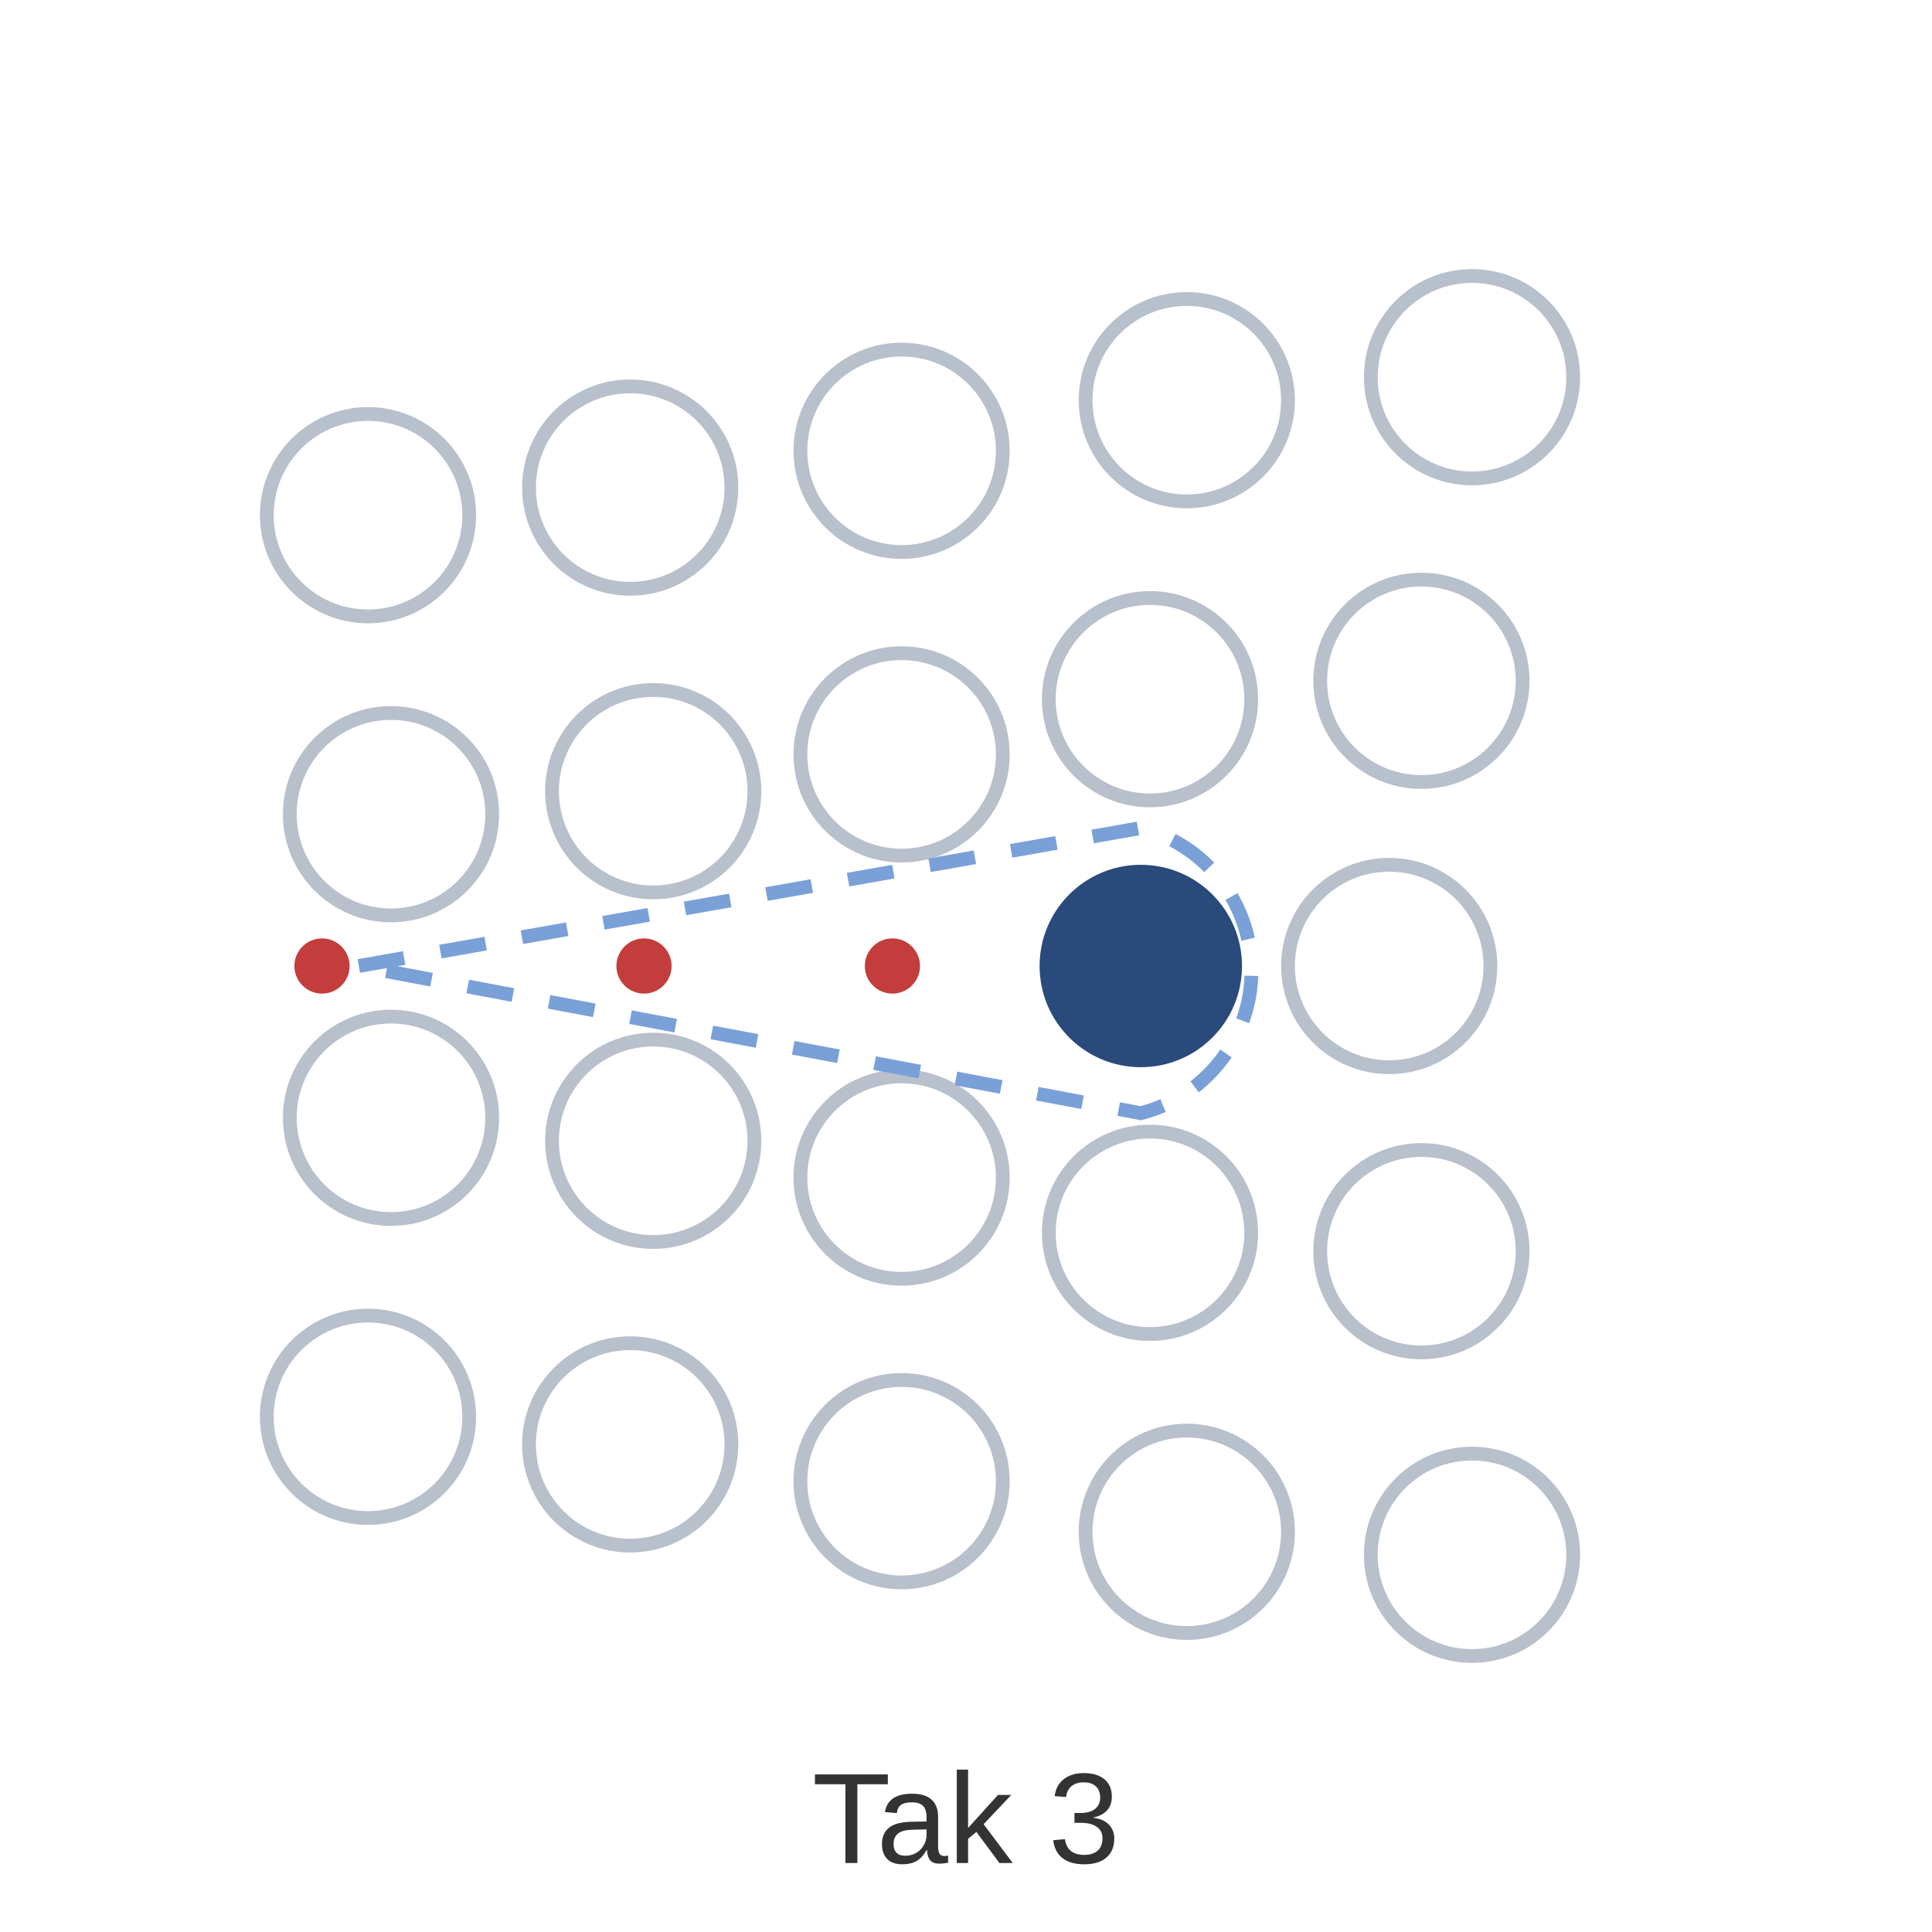
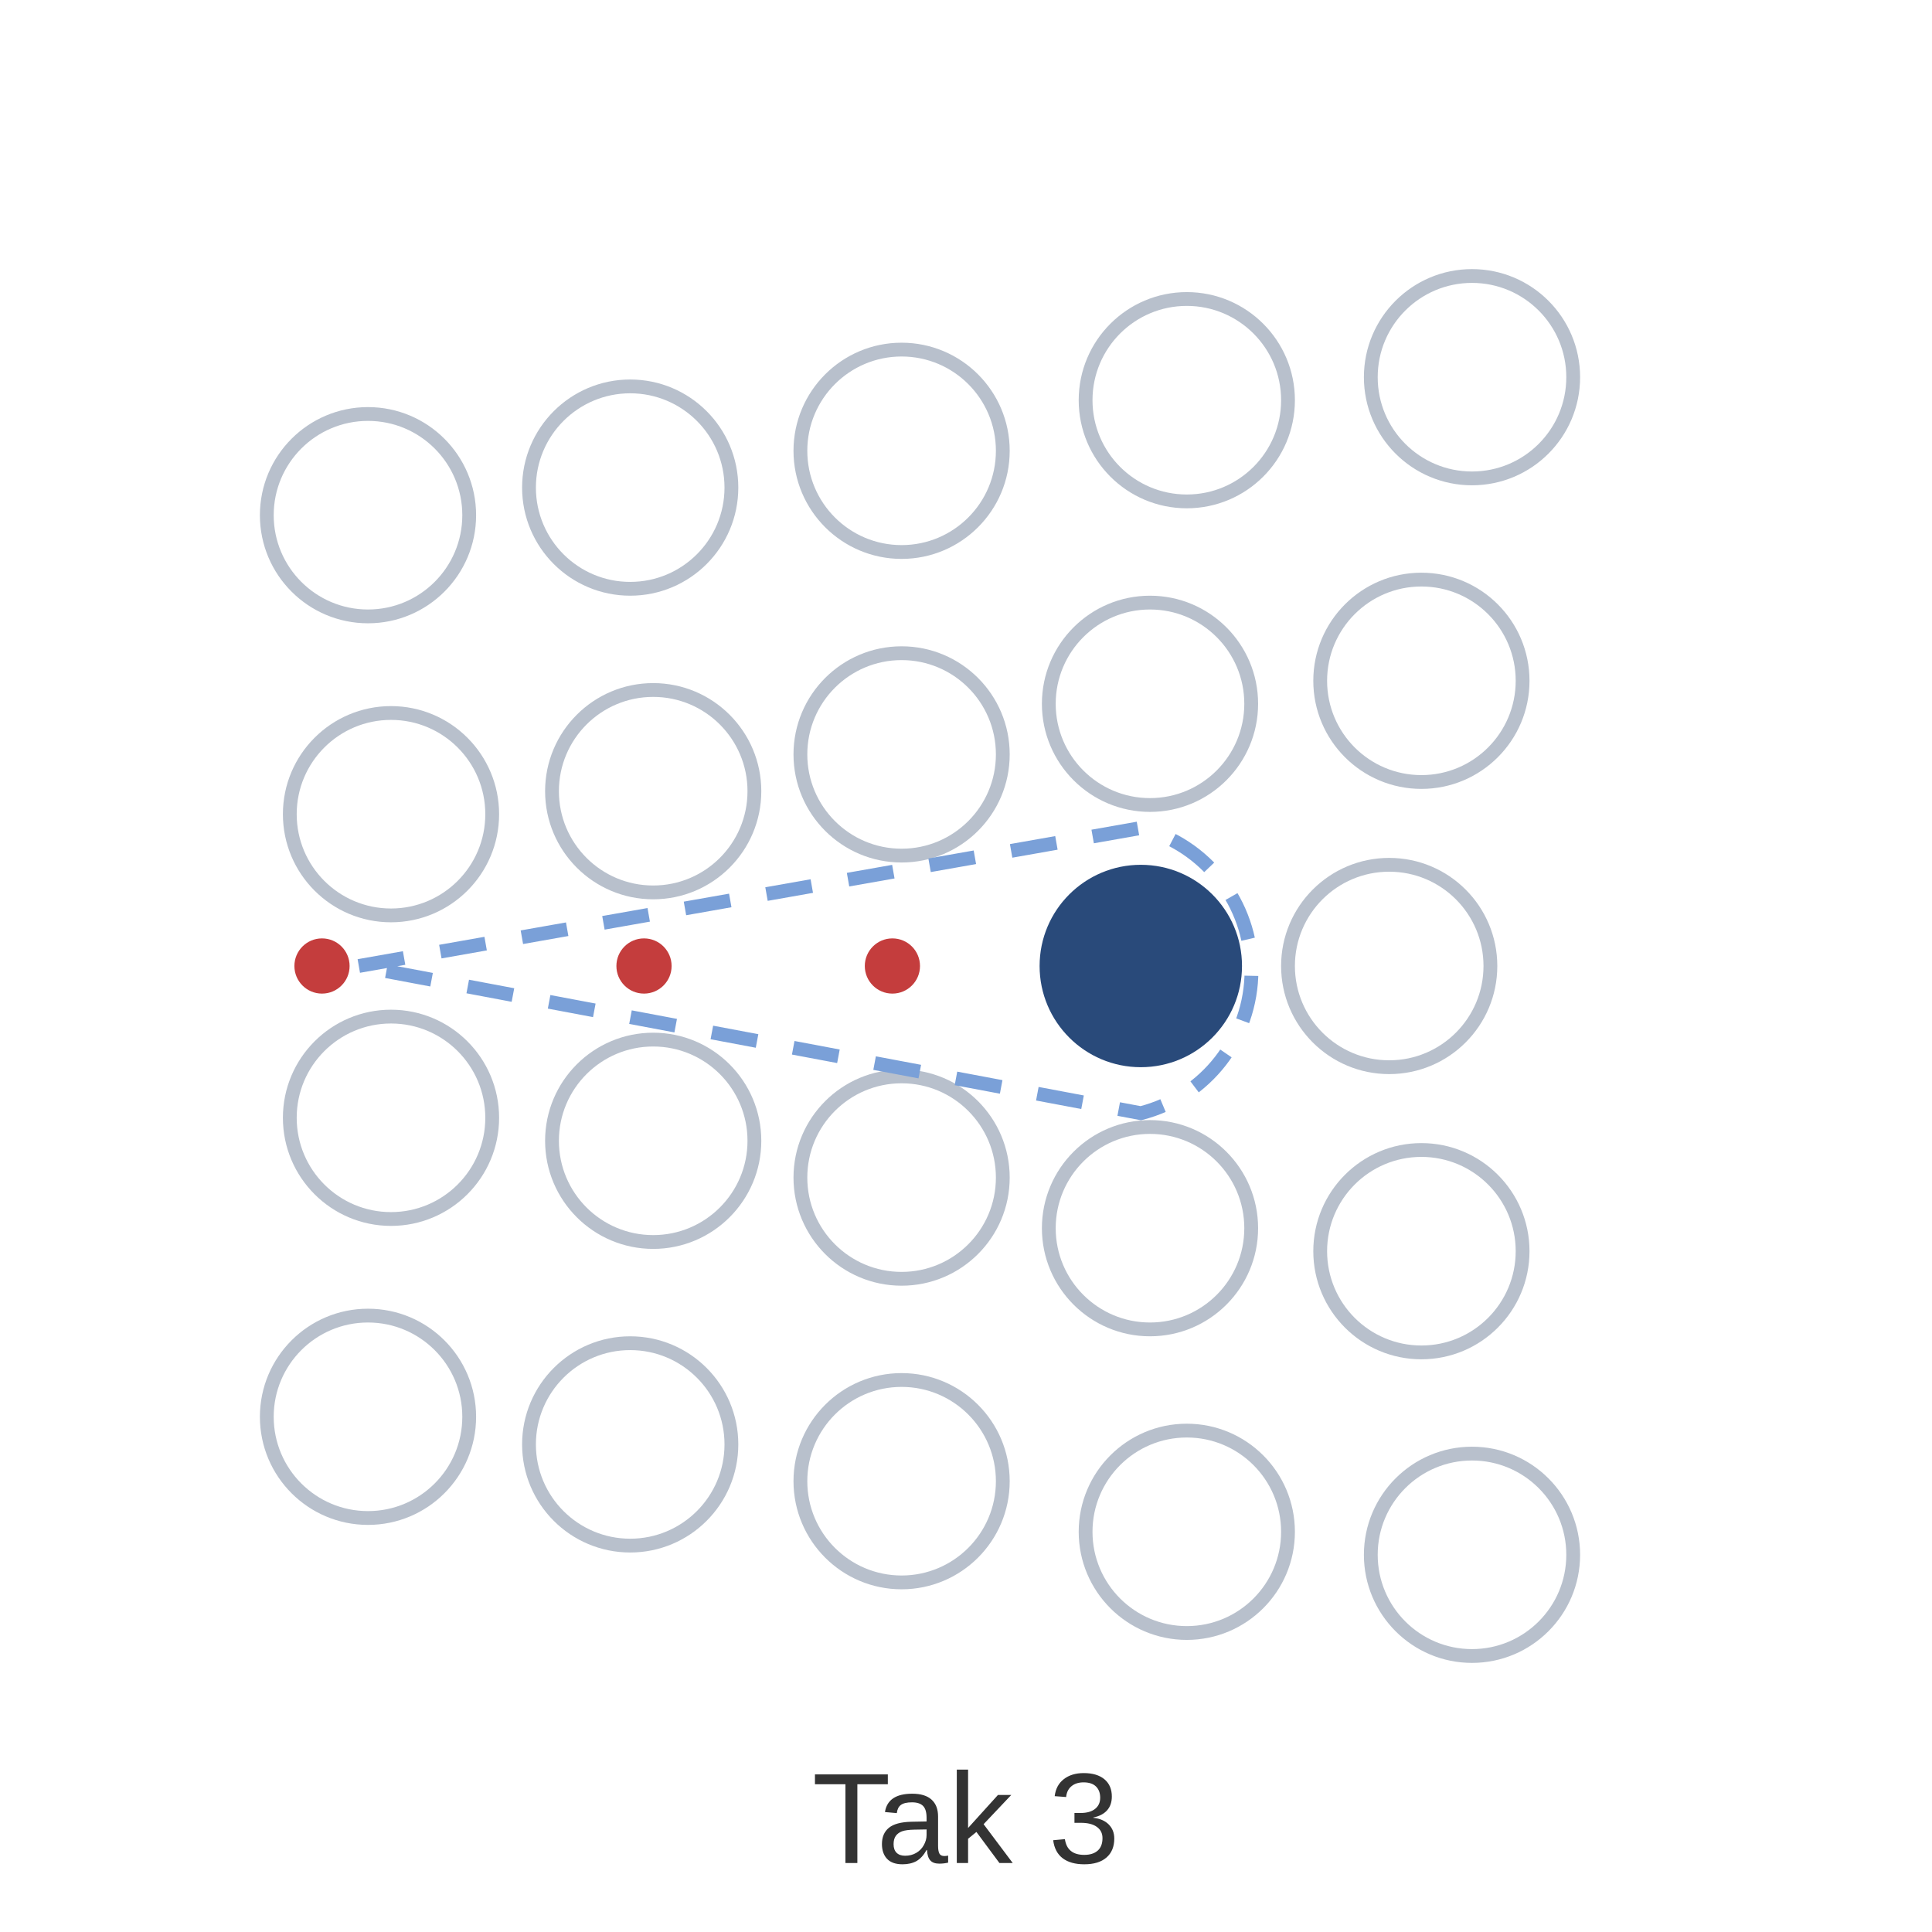
<svg xmlns="http://www.w3.org/2000/svg" width="420" height="420" viewBox="0 0 420 420">
  <rect width="100%" height="100%" fill="white" />
  <g fill="none" stroke="#b8c0cc" stroke-width="3">
    <circle cx="80" cy="112" r="22" />
    <circle cx="137" cy="106" r="22" />
    <circle cx="196" cy="98" r="22" />
    <circle cx="258" cy="87" r="22" />
    <circle cx="320" cy="82" r="22" />
    <circle cx="85" cy="177" r="22" />
    <circle cx="142" cy="172" r="22" />
    <circle cx="196" cy="164" r="22" />
-     <circle cx="250" cy="152" r="22" />
+     <circle cx="250" cy="153" r="22" />
    <circle cx="309" cy="148" r="22" />
    <circle cx="302" cy="210" r="22" />
    <circle cx="85" cy="243" r="22" />
    <circle cx="142" cy="248" r="22" />
    <circle cx="196" cy="256" r="22" />
-     <circle cx="250" cy="268" r="22" />
+     <circle cx="250" cy="267" r="22" />
    <circle cx="309" cy="272" r="22" />
    <circle cx="80" cy="308" r="22" />
    <circle cx="137" cy="314" r="22" />
    <circle cx="196" cy="322" r="22" />
    <circle cx="258" cy="333" r="22" />
    <circle cx="320" cy="338" r="22" />
  </g>
  <circle cx="248" cy="210" r="22" fill="#294a7a" />
  <circle cx="70" cy="210" r="6" fill="#c43d3d" />
  <circle cx="140" cy="210" r="6" fill="#c43d3d" />
  <circle cx="194" cy="210" r="6" fill="#c43d3d" />
  <path d="     M 78 210     L 248 180     A 32 32 0 0 1 248 242     Z" fill="none" stroke="#7aa0d8" stroke-width="3" stroke-dasharray="10 8" />
  <text x="210" y="405" text-anchor="middle" font-family="Arial, sans-serif" font-size="28" fill="#333">
    Tak 3
  </text>
</svg>
